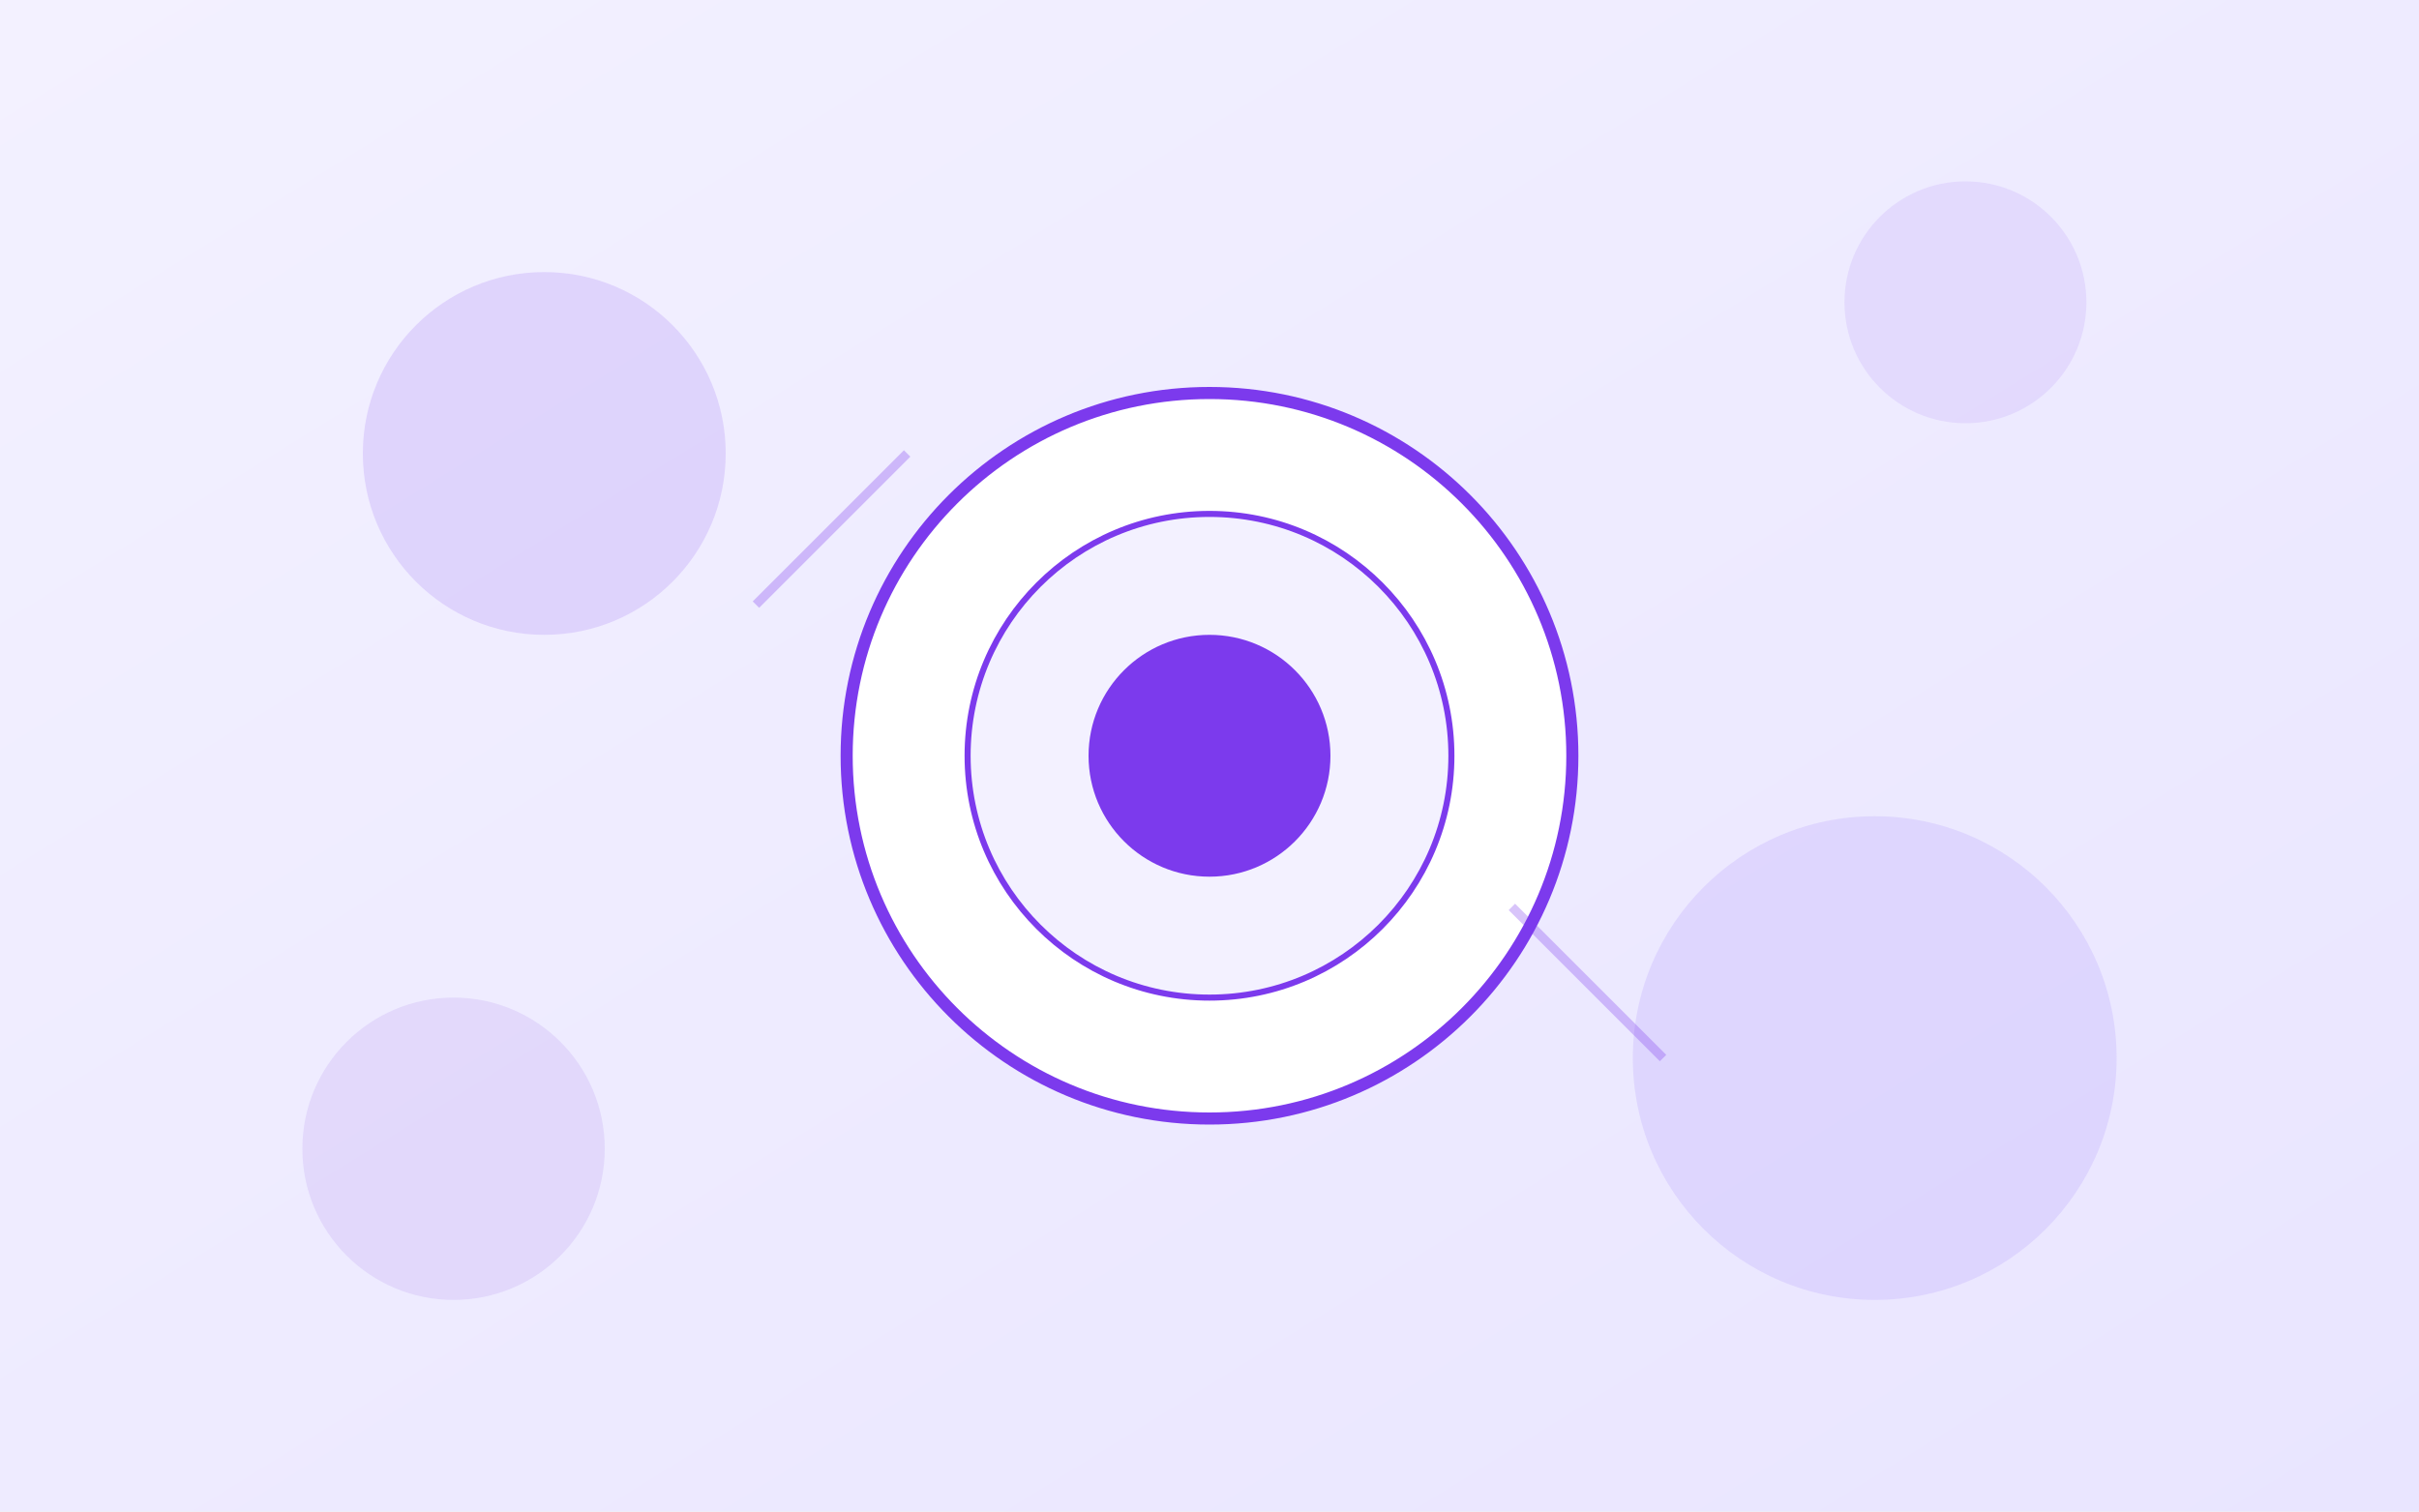
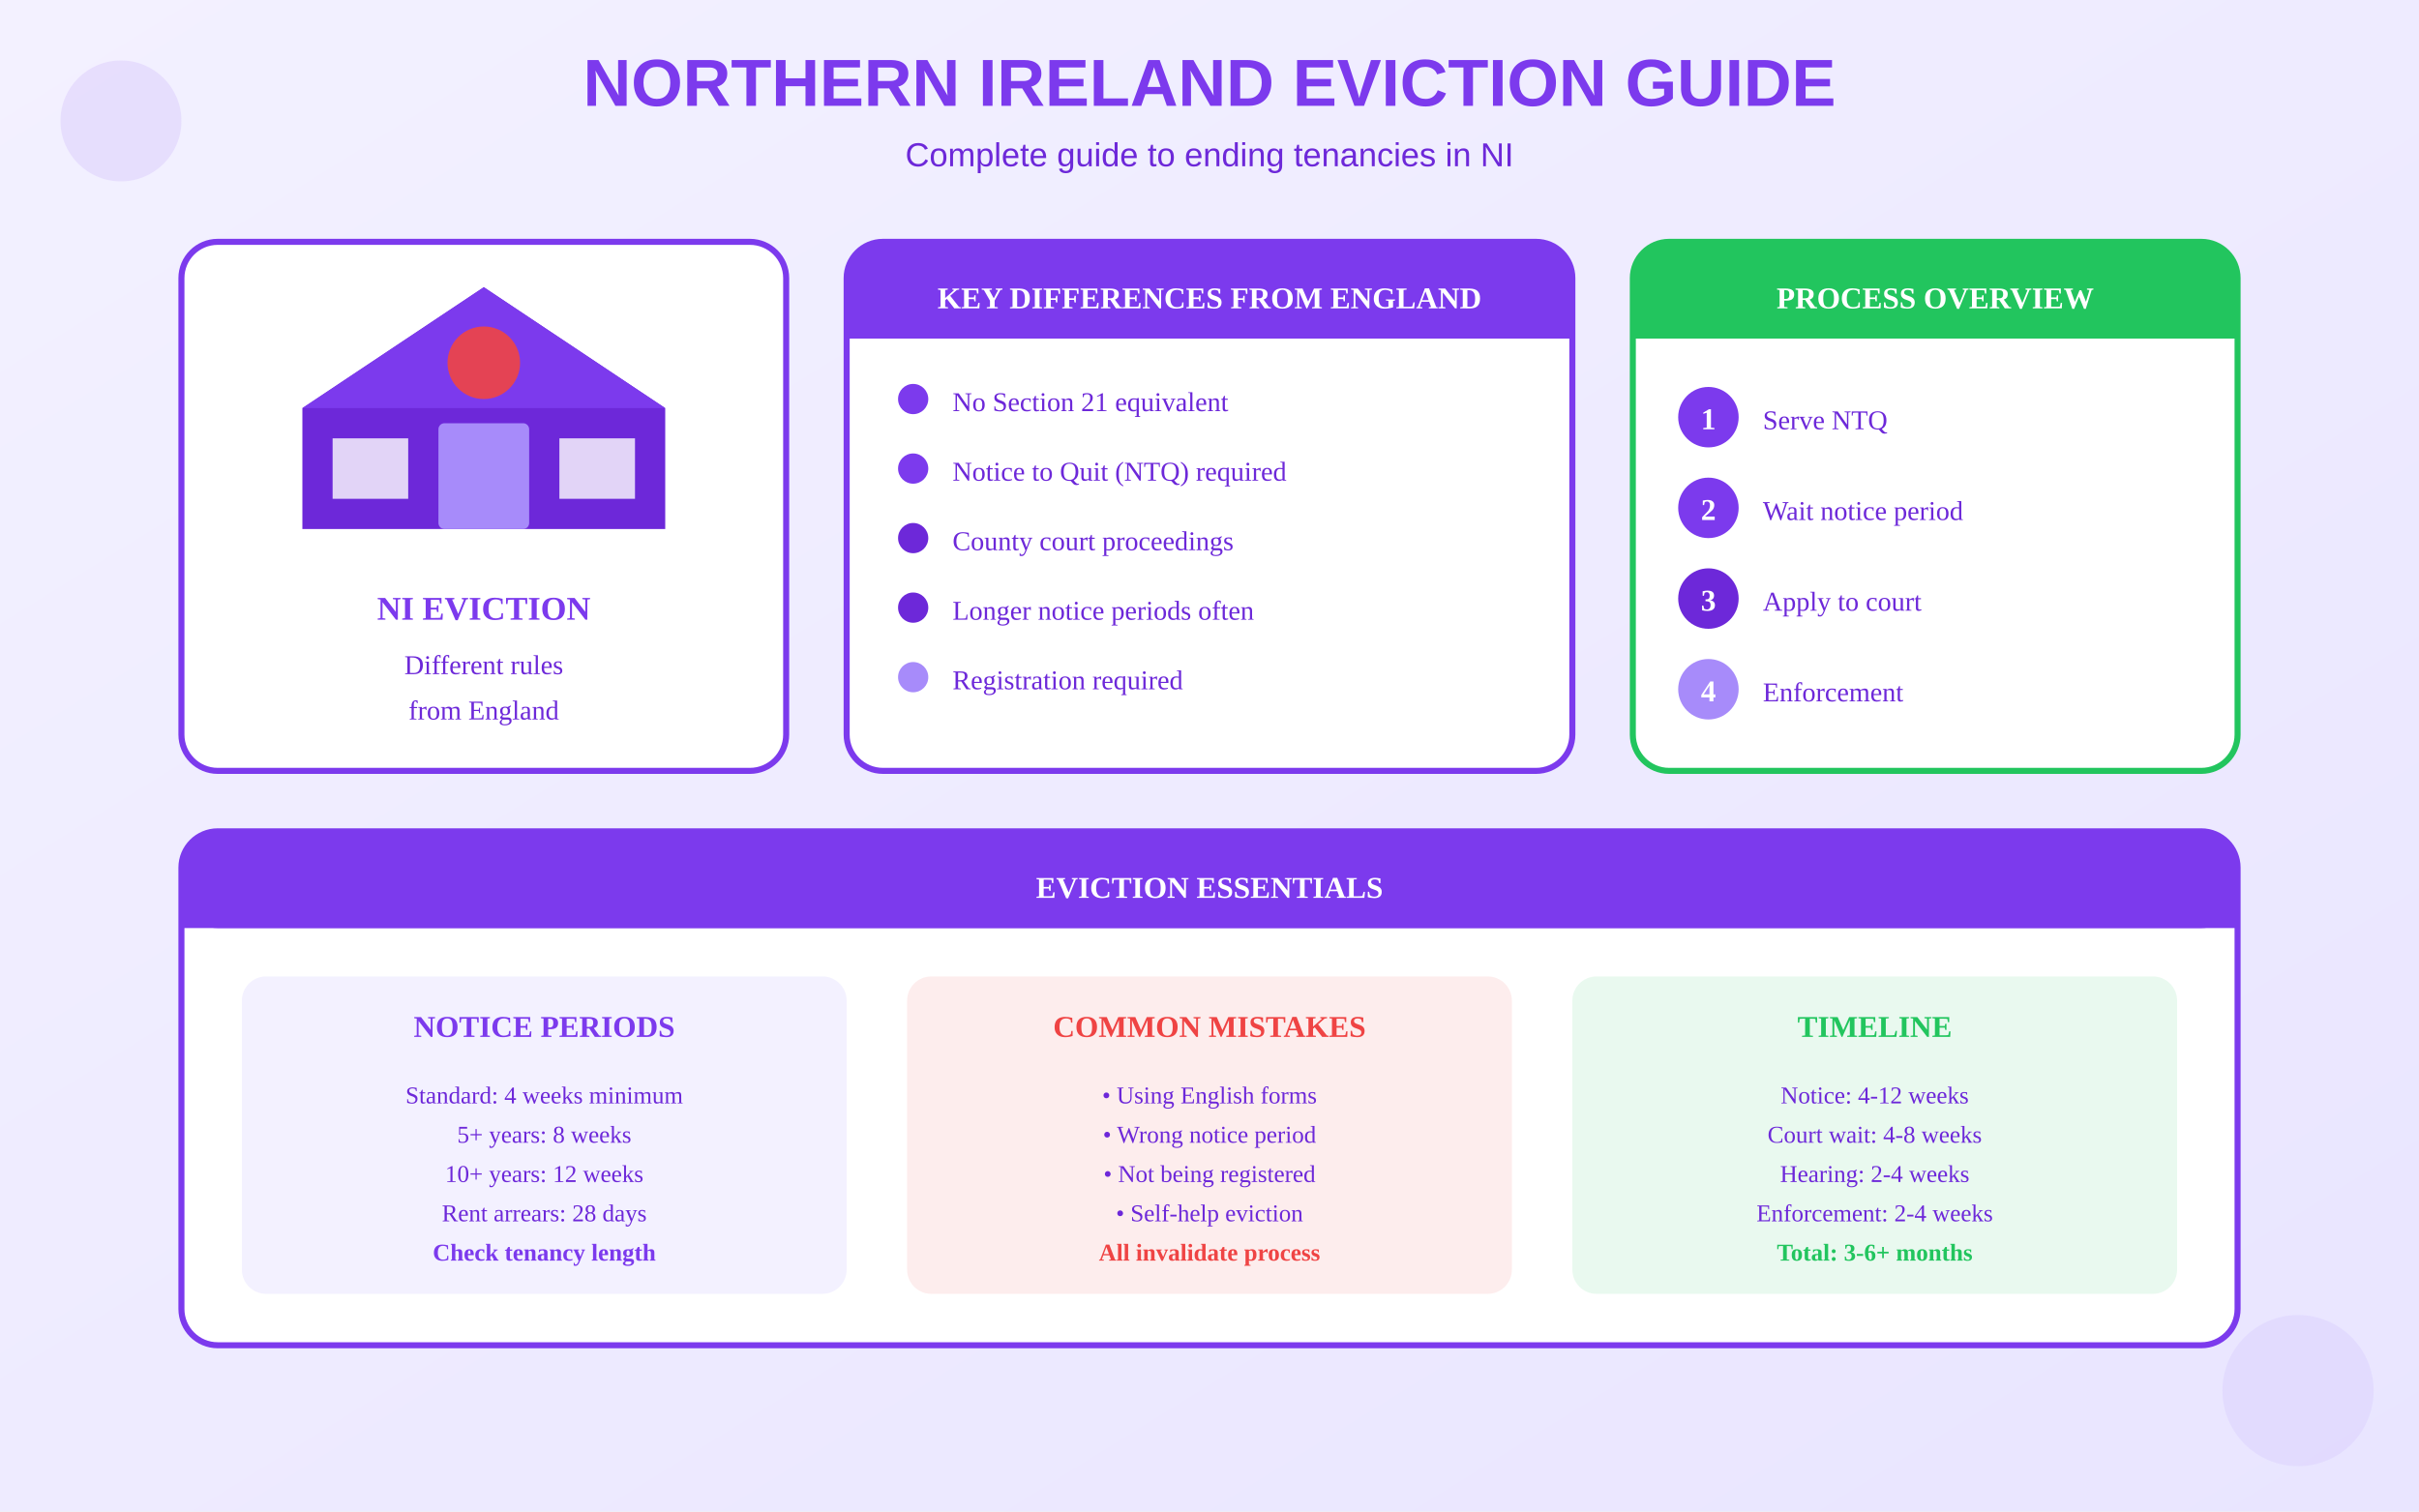
<svg xmlns="http://www.w3.org/2000/svg" viewBox="0 0 800 500">
  <defs>
    <linearGradient id="bgGrad" x1="0%" y1="0%" x2="100%" y2="100%">
      <stop offset="0%" style="stop-color:#F3F1FF" />
      <stop offset="100%" style="stop-color:#E9E5FF" />
    </linearGradient>
  </defs>
  <rect width="800" height="500" fill="url(#bgGrad)" />
-   <circle cx="400" cy="250" r="120" fill="white" stroke="#7C3AED" stroke-width="4" />
-   <circle cx="400" cy="250" r="80" fill="#F3F1FF" stroke="#7C3AED" stroke-width="2" />
-   <circle cx="400" cy="250" r="40" fill="#7C3AED" />
-   <circle cx="180" cy="150" r="60" fill="#7C3AED" opacity="0.15" />
-   <circle cx="620" cy="350" r="80" fill="#A78BFA" opacity="0.2" />
-   <circle cx="650" cy="100" r="40" fill="#7C3AED" opacity="0.1" />
-   <circle cx="150" cy="380" r="50" fill="#6D28D9" opacity="0.1" />
-   <line x1="250" y1="200" x2="300" y2="150" stroke="#7C3AED" stroke-width="3" opacity="0.3" />
-   <line x1="500" y1="300" x2="550" y2="350" stroke="#7C3AED" stroke-width="3" opacity="0.3" />
+   <text x="400" y="35" text-anchor="middle" fill="#7C3AED" font-size="22" font-weight="bold" font-family="Arial">NORTHERN IRELAND EVICTION GUIDE</text>
+   <text x="400" y="55" text-anchor="middle" fill="#6D28D9" font-size="11" font-family="Arial">Complete guide to ending tenancies in NI</text>
+   <g transform="translate(60, 80)">
+     <rect x="0" y="0" width="200" height="175" rx="12" fill="white" stroke="#7C3AED" stroke-width="2" />
+     <g transform="translate(40, 15)">
+       <polygon points="60,0 120,40 120,80 0,80 0,40" fill="#6D28D9" />
+       <polygon points="60,0 120,40 0,40" fill="#7C3AED" />
+       <rect x="45" y="45" width="30" height="35" rx="2" fill="#A78BFA" />
+       <rect x="10" y="50" width="25" height="20" fill="white" opacity="0.8" />
+       <rect x="85" y="50" width="25" height="20" fill="white" opacity="0.8" />
+       <circle cx="60" cy="25" r="12" fill="#EF4444" opacity="0.9" />
+     </g>
+     <text x="100" y="125" text-anchor="middle" fill="#7C3AED" font-size="11" font-weight="bold">NI EVICTION</text>
+     <text x="100" y="143" text-anchor="middle" fill="#6D28D9" font-size="9">Different rules</text>
+     <text x="100" y="158" text-anchor="middle" fill="#6D28D9" font-size="9">from England</text>
+   </g>
+   <g transform="translate(280, 80)">
+     <rect x="0" y="0" width="240" height="175" rx="12" fill="white" stroke="#7C3AED" stroke-width="2" />
+     <rect x="0" y="0" width="240" height="32" rx="12" fill="#7C3AED" />
+     <rect x="0" y="20" width="240" height="12" fill="#7C3AED" />
+     <text x="120" y="22" text-anchor="middle" fill="white" font-size="10" font-weight="bold">KEY DIFFERENCES FROM ENGLAND</text>
+     <g transform="translate(15, 45)">
+       <circle cx="7" cy="7" r="5" fill="#7C3AED" />
+       <text x="20" y="11" fill="#6D28D9" font-size="9">No Section 21 equivalent</text>
+     </g>
+     <g transform="translate(15, 68)">
+       <circle cx="7" cy="7" r="5" fill="#7C3AED" />
+       <text x="20" y="11" fill="#6D28D9" font-size="9">Notice to Quit (NTQ) required</text>
+     </g>
+     <g transform="translate(15, 91)">
+       <circle cx="7" cy="7" r="5" fill="#6D28D9" />
+       <text x="20" y="11" fill="#6D28D9" font-size="9">County court proceedings</text>
+     </g>
+     <g transform="translate(15, 114)">
+       <circle cx="7" cy="7" r="5" fill="#6D28D9" />
+       <text x="20" y="11" fill="#6D28D9" font-size="9">Longer notice periods often</text>
+     </g>
+     <g transform="translate(15, 137)">
+       <circle cx="7" cy="7" r="5" fill="#A78BFA" />
+       <text x="20" y="11" fill="#6D28D9" font-size="9">Registration required</text>
+     </g>
+   </g>
+   <g transform="translate(540, 80)">
+     <rect x="0" y="0" width="200" height="175" rx="12" fill="white" stroke="#22C55E" stroke-width="2" />
+     <rect x="0" y="0" width="200" height="32" rx="12" fill="#22C55E" />
+     <rect x="0" y="20" width="200" height="12" fill="#22C55E" />
+     <text x="100" y="22" text-anchor="middle" fill="white" font-size="10" font-weight="bold">PROCESS OVERVIEW</text>
+     <g transform="translate(15, 48)">
+       <rect x="0" y="0" width="20" height="20" rx="10" fill="#7C3AED" />
+       <text x="10" y="14" text-anchor="middle" fill="white" font-size="10" font-weight="bold">1</text>
+       <text x="28" y="14" fill="#6D28D9" font-size="9">Serve NTQ</text>
+     </g>
+     <g transform="translate(15, 78)">
+       <rect x="0" y="0" width="20" height="20" rx="10" fill="#7C3AED" />
+       <text x="10" y="14" text-anchor="middle" fill="white" font-size="10" font-weight="bold">2</text>
+       <text x="28" y="14" fill="#6D28D9" font-size="9">Wait notice period</text>
+     </g>
+     <g transform="translate(15, 108)">
+       <rect x="0" y="0" width="20" height="20" rx="10" fill="#6D28D9" />
+       <text x="10" y="14" text-anchor="middle" fill="white" font-size="10" font-weight="bold">3</text>
+       <text x="28" y="14" fill="#6D28D9" font-size="9">Apply to court</text>
+     </g>
+     <g transform="translate(15, 138)">
+       <rect x="0" y="0" width="20" height="20" rx="10" fill="#A78BFA" />
+       <text x="10" y="14" text-anchor="middle" fill="white" font-size="10" font-weight="bold">4</text>
+       <text x="28" y="14" fill="#6D28D9" font-size="9">Enforcement</text>
+     </g>
+   </g>
+   <g transform="translate(60, 275)">
+     <rect x="0" y="0" width="680" height="170" rx="12" fill="white" stroke="#7C3AED" stroke-width="2" />
+     <rect x="0" y="0" width="680" height="32" rx="12" fill="#7C3AED" />
+     <rect x="0" y="20" width="680" height="12" fill="#7C3AED" />
+     <text x="340" y="22" text-anchor="middle" fill="white" font-size="10" font-weight="bold">EVICTION ESSENTIALS</text>
+     <g transform="translate(20, 48)">
+       <rect x="0" y="0" width="200" height="105" rx="8" fill="#F3F1FF" />
+       <text x="100" y="20" text-anchor="middle" fill="#7C3AED" font-size="10" font-weight="bold">NOTICE PERIODS</text>
+       <text x="100" y="42" text-anchor="middle" fill="#6D28D9" font-size="8">Standard: 4 weeks minimum</text>
+       <text x="100" y="55" text-anchor="middle" fill="#6D28D9" font-size="8">5+ years: 8 weeks</text>
+       <text x="100" y="68" text-anchor="middle" fill="#6D28D9" font-size="8">10+ years: 12 weeks</text>
+       <text x="100" y="81" text-anchor="middle" fill="#6D28D9" font-size="8">Rent arrears: 28 days</text>
+       <text x="100" y="94" text-anchor="middle" fill="#7C3AED" font-size="8" font-weight="bold">Check tenancy length</text>
+     </g>
+     <g transform="translate(240, 48)">
+       <rect x="0" y="0" width="200" height="105" rx="8" fill="#EF4444" opacity="0.1" />
+       <text x="100" y="20" text-anchor="middle" fill="#EF4444" font-size="10" font-weight="bold">COMMON MISTAKES</text>
+       <text x="100" y="42" text-anchor="middle" fill="#6D28D9" font-size="8">• Using English forms</text>
+       <text x="100" y="55" text-anchor="middle" fill="#6D28D9" font-size="8">• Wrong notice period</text>
+       <text x="100" y="68" text-anchor="middle" fill="#6D28D9" font-size="8">• Not being registered</text>
+       <text x="100" y="81" text-anchor="middle" fill="#6D28D9" font-size="8">• Self-help eviction</text>
+       <text x="100" y="94" text-anchor="middle" fill="#EF4444" font-size="8" font-weight="bold">All invalidate process</text>
+     </g>
+     <g transform="translate(460, 48)">
+       <rect x="0" y="0" width="200" height="105" rx="8" fill="#22C55E" opacity="0.1" />
+       <text x="100" y="20" text-anchor="middle" fill="#22C55E" font-size="10" font-weight="bold">TIMELINE</text>
+       <text x="100" y="42" text-anchor="middle" fill="#6D28D9" font-size="8">Notice: 4-12 weeks</text>
+       <text x="100" y="55" text-anchor="middle" fill="#6D28D9" font-size="8">Court wait: 4-8 weeks</text>
+       <text x="100" y="68" text-anchor="middle" fill="#6D28D9" font-size="8">Hearing: 2-4 weeks</text>
+       <text x="100" y="81" text-anchor="middle" fill="#6D28D9" font-size="8">Enforcement: 2-4 weeks</text>
+       <text x="100" y="94" text-anchor="middle" fill="#22C55E" font-size="8" font-weight="bold">Total: 3-6+ months</text>
+     </g>
+   </g>
+   <circle cx="40" cy="40" r="20" fill="#7C3AED" opacity="0.1" />
+   <circle cx="760" cy="460" r="25" fill="#A78BFA" opacity="0.12" />
</svg>
